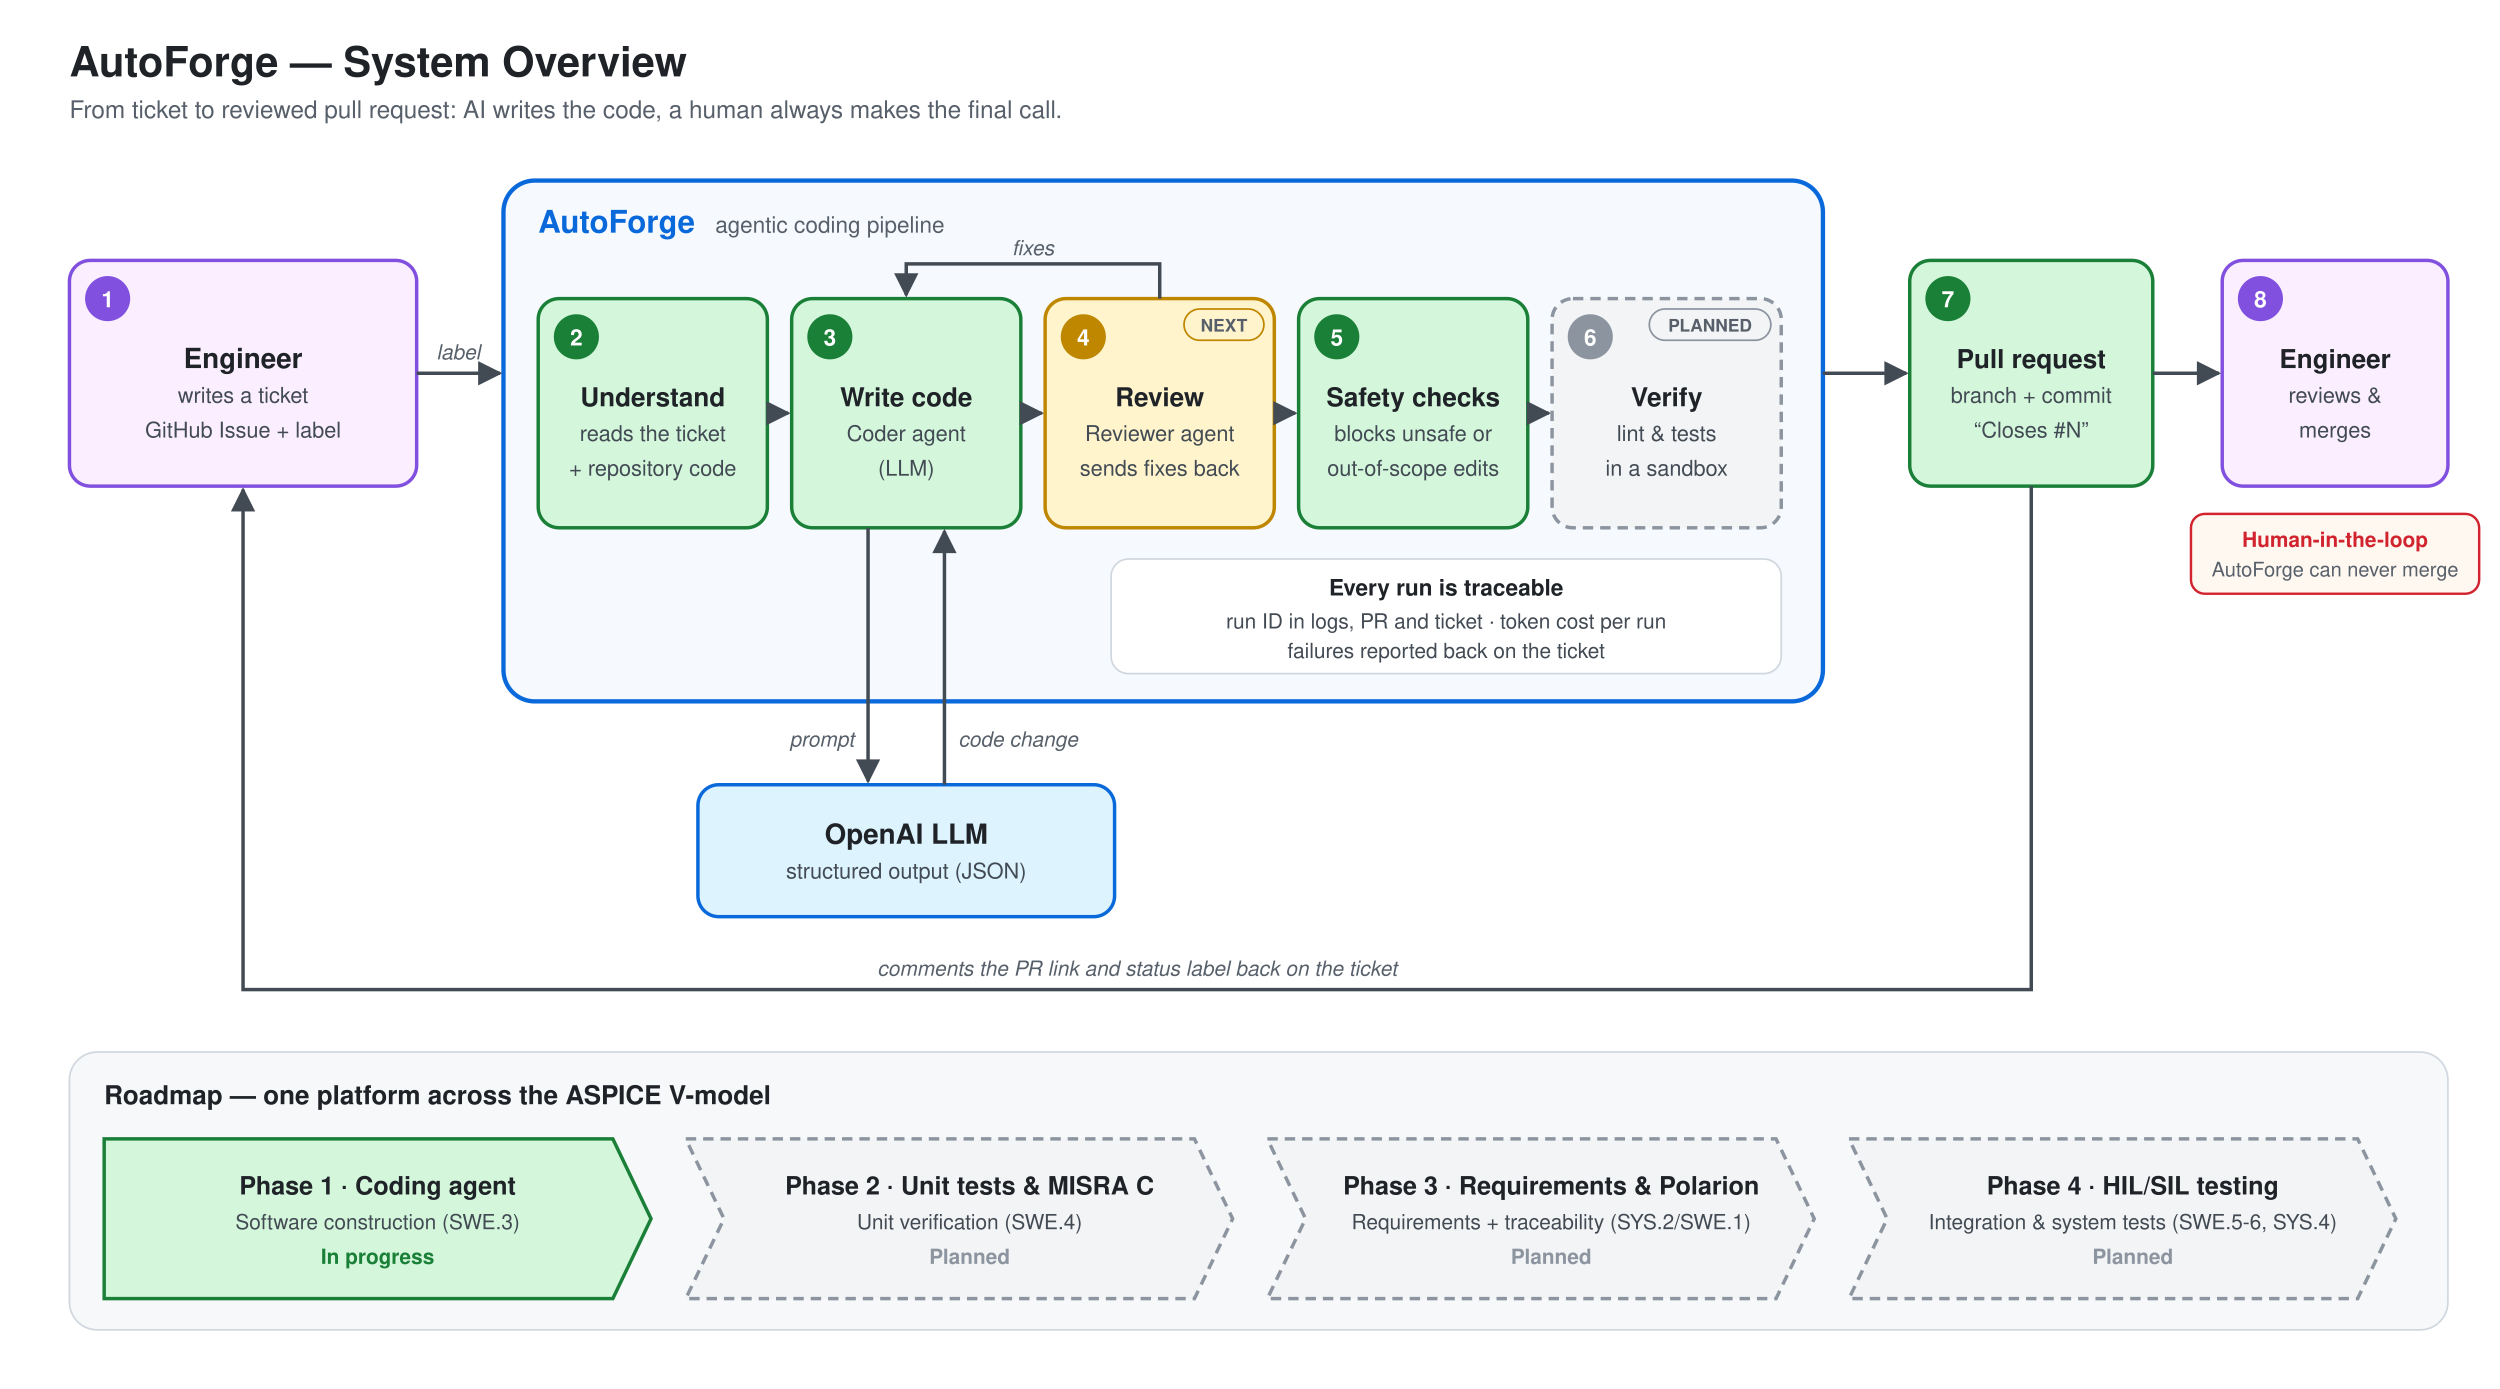
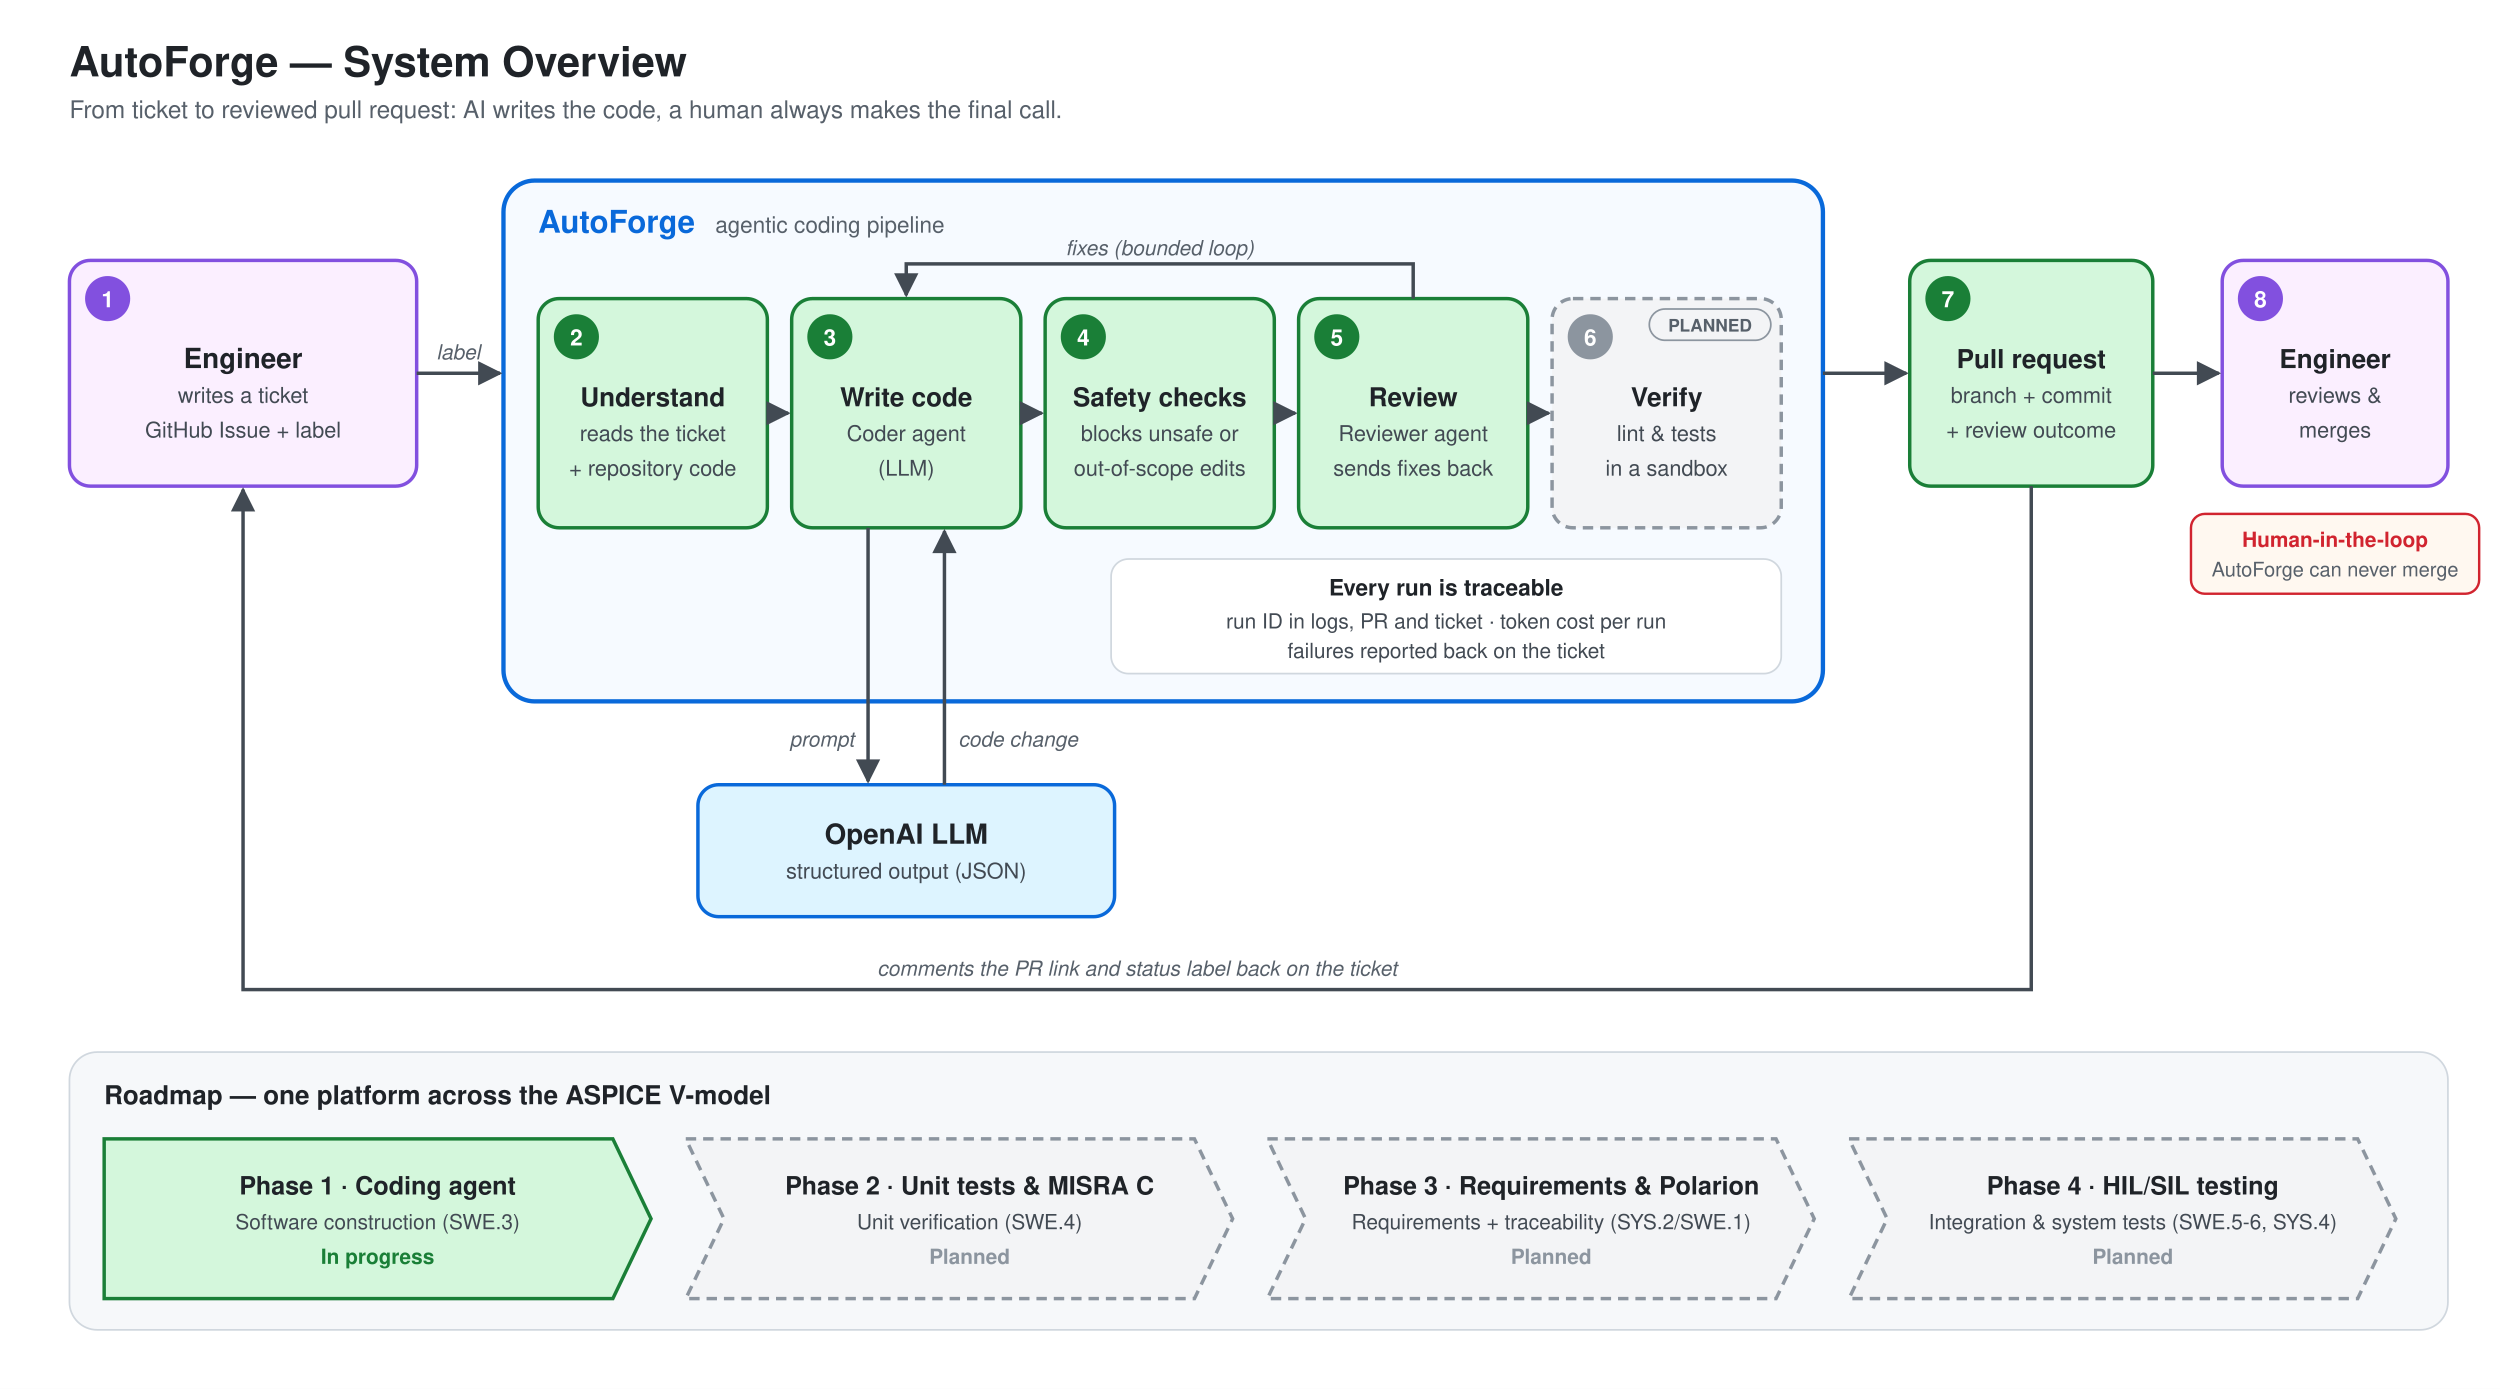
<svg xmlns="http://www.w3.org/2000/svg" width="1440" height="800" viewBox="0 0 1440 800" font-family="Segoe UI, Helvetica, Arial, sans-serif">
  <defs>
    <marker id="a" viewBox="0 0 10 10" refX="9" refY="5" markerWidth="7" markerHeight="7" orient="auto-start-reverse">
      <path d="M0,0 L10,5 L0,10 z" fill="#424a53" />
    </marker>
  </defs>
  <rect width="1440" height="800" fill="#ffffff" />
  <text x="40" y="44" font-size="24" font-weight="700" fill="#1f2328">AutoForge — System Overview</text>
  <text x="40" y="68" font-size="14" fill="#57606a">From ticket to reviewed pull request: AI writes the code, a human always makes the final call.</text>
  <rect x="40" y="150" width="200" height="130" rx="12" fill="#fbefff" stroke="#8250df" stroke-width="2" />
  <circle cx="62" cy="172" r="13" fill="#8250df" />
  <text x="62" y="177" font-size="13" font-weight="700" fill="#fff" text-anchor="middle">1</text>
  <text x="140.0" y="212" font-size="16" font-weight="700" fill="#1f2328" text-anchor="middle">Engineer</text>
  <text x="140.0" y="232" font-size="12.5" fill="#424a53" text-anchor="middle">writes a ticket</text>
  <text x="140.0" y="252" font-size="12.5" fill="#424a53" text-anchor="middle">GitHub Issue + label</text>
  <rect x="290" y="104" width="760" height="300" rx="18" fill="#f6faff" stroke="#0969da" stroke-width="2.5" />
  <text x="310" y="134" font-size="18" font-weight="800" fill="#0969da">AutoForge</text>
  <text x="412" y="134" font-size="13" fill="#57606a">agentic coding pipeline</text>
  <rect x="310" y="172" width="132" height="132" rx="12" fill="#d4f7dc" stroke="#1a7f37" stroke-width="2" />
  <circle cx="332" cy="194" r="13" fill="#1a7f37" />
  <text x="332" y="199" font-size="13" font-weight="700" fill="#fff" text-anchor="middle">2</text>
  <text x="376.0" y="234" font-size="15" font-weight="700" fill="#1f2328" text-anchor="middle">Understand</text>
  <text x="376.0" y="254" font-size="12.5" fill="#424a53" text-anchor="middle">reads the ticket</text>
  <text x="376.0" y="274" font-size="12.5" fill="#424a53" text-anchor="middle">+ repository code</text>
  <path d="M442,238 H454" fill="none" stroke="#424a53" stroke-width="2" marker-end="url(#a)" />
  <rect x="456" y="172" width="132" height="132" rx="12" fill="#d4f7dc" stroke="#1a7f37" stroke-width="2" />
  <circle cx="478" cy="194" r="13" fill="#1a7f37" />
  <text x="478" y="199" font-size="13" font-weight="700" fill="#fff" text-anchor="middle">3</text>
  <text x="522.0" y="234" font-size="15" font-weight="700" fill="#1f2328" text-anchor="middle">Write code</text>
  <text x="522.0" y="254" font-size="12.5" fill="#424a53" text-anchor="middle">Coder agent</text>
  <text x="522.0" y="274" font-size="12.5" fill="#424a53" text-anchor="middle">(LLM)</text>
  <path d="M588,238 H600" fill="none" stroke="#424a53" stroke-width="2" marker-end="url(#a)" />
-   <rect x="602" y="172" width="132" height="132" rx="12" fill="#fff4cc" stroke="#bf8700" stroke-width="2" />
-   <circle cx="624" cy="194" r="13" fill="#bf8700" />
+   <rect x="602" y="172" width="132" height="132" rx="12" fill="#d4f7dc" stroke="#1a7f37" stroke-width="2" />
+   <circle cx="624" cy="194" r="13" fill="#1a7f37" />
  <text x="624" y="199" font-size="13" font-weight="700" fill="#fff" text-anchor="middle">4</text>
-   <text x="668.0" y="234" font-size="15" font-weight="700" fill="#1f2328" text-anchor="middle">Review</text>
-   <text x="668.0" y="254" font-size="12.5" fill="#424a53" text-anchor="middle">Reviewer agent</text>
-   <text x="668.0" y="274" font-size="12.5" fill="#424a53" text-anchor="middle">sends fixes back</text>
-   <rect x="682" y="178" width="46" height="18" rx="9" fill="#fff4cc" stroke="#bf8700" />
-   <text x="705.0" y="191" font-size="10" font-weight="700" fill="#57606a" text-anchor="middle">NEXT</text>
+   <text x="668.0" y="234" font-size="15" font-weight="700" fill="#1f2328" text-anchor="middle">Safety checks</text>
+   <text x="668.0" y="254" font-size="12.5" fill="#424a53" text-anchor="middle">blocks unsafe or</text>
+   <text x="668.0" y="274" font-size="12.5" fill="#424a53" text-anchor="middle">out-of-scope edits</text>
  <path d="M734,238 H746" fill="none" stroke="#424a53" stroke-width="2" marker-end="url(#a)" />
  <rect x="748" y="172" width="132" height="132" rx="12" fill="#d4f7dc" stroke="#1a7f37" stroke-width="2" />
  <circle cx="770" cy="194" r="13" fill="#1a7f37" />
  <text x="770" y="199" font-size="13" font-weight="700" fill="#fff" text-anchor="middle">5</text>
-   <text x="814.0" y="234" font-size="15" font-weight="700" fill="#1f2328" text-anchor="middle">Safety checks</text>
-   <text x="814.0" y="254" font-size="12.5" fill="#424a53" text-anchor="middle">blocks unsafe or</text>
-   <text x="814.0" y="274" font-size="12.5" fill="#424a53" text-anchor="middle">out-of-scope edits</text>
+   <text x="814.0" y="234" font-size="15" font-weight="700" fill="#1f2328" text-anchor="middle">Review</text>
+   <text x="814.0" y="254" font-size="12.5" fill="#424a53" text-anchor="middle">Reviewer agent</text>
+   <text x="814.0" y="274" font-size="12.5" fill="#424a53" text-anchor="middle">sends fixes back</text>
  <path d="M880,238 H892" fill="none" stroke="#424a53" stroke-width="2" marker-end="url(#a)" />
  <rect x="894" y="172" width="132" height="132" rx="12" fill="#f3f4f6" stroke="#8c959f" stroke-width="2" stroke-dasharray="6 4" />
  <circle cx="916" cy="194" r="13" fill="#8c959f" />
  <text x="916" y="199" font-size="13" font-weight="700" fill="#fff" text-anchor="middle">6</text>
  <text x="960.0" y="234" font-size="15" font-weight="700" fill="#1f2328" text-anchor="middle">Verify</text>
  <text x="960.0" y="254" font-size="12.5" fill="#424a53" text-anchor="middle">lint &amp; tests</text>
  <text x="960.0" y="274" font-size="12.5" fill="#424a53" text-anchor="middle">in a sandbox</text>
  <rect x="950" y="178" width="70" height="18" rx="9" fill="#f3f4f6" stroke="#8c959f" />
  <text x="985.0" y="191" font-size="10" font-weight="700" fill="#57606a" text-anchor="middle">PLANNED</text>
-   <path d="M668,172 V152 H522 V170" fill="none" stroke="#424a53" stroke-width="2" marker-end="url(#a)" />
-   <text x="595" y="147" font-size="12" font-style="italic" fill="#57606a" text-anchor="middle">fixes</text>
+   <path d="M814,172 V152 H522 V170" fill="none" stroke="#424a53" stroke-width="2" marker-end="url(#a)" />
+   <text x="668" y="147" font-size="12" font-style="italic" fill="#57606a" text-anchor="middle">fixes (bounded loop)</text>
  <rect x="640" y="322" width="386" height="66" rx="10" fill="#ffffff" stroke="#d0d7de" />
  <text x="833" y="343" font-size="13" font-weight="600" fill="#1f2328" text-anchor="middle">Every run is traceable</text>
  <text x="833" y="362" font-size="12" fill="#424a53" text-anchor="middle">run ID in logs, PR and ticket · token cost per run</text>
  <text x="833" y="379" font-size="12" fill="#424a53" text-anchor="middle">failures reported back on the ticket</text>
  <rect x="402" y="452" width="240" height="76" rx="12" fill="#ddf4ff" stroke="#0969da" stroke-width="2" />
  <text x="522.0" y="486" font-size="16" font-weight="700" fill="#1f2328" text-anchor="middle">OpenAI LLM</text>
  <text x="522.0" y="506" font-size="12.5" fill="#424a53" text-anchor="middle">structured output (JSON)</text>
  <path d="M500,304 V450" fill="none" stroke="#424a53" stroke-width="2" marker-end="url(#a)" />
  <text x="492" y="430" font-size="12" font-style="italic" fill="#57606a" text-anchor="end">prompt</text>
  <path d="M544,452 V306" fill="none" stroke="#424a53" stroke-width="2" marker-end="url(#a)" />
  <text x="552" y="430" font-size="12" font-style="italic" fill="#57606a" text-anchor="start">code change</text>
  <rect x="1100" y="150" width="140" height="130" rx="12" fill="#d4f7dc" stroke="#1a7f37" stroke-width="2" />
  <circle cx="1122" cy="172" r="13" fill="#1a7f37" />
  <text x="1122" y="177" font-size="13" font-weight="700" fill="#fff" text-anchor="middle">7</text>
  <text x="1170.0" y="212" font-size="15" font-weight="700" fill="#1f2328" text-anchor="middle">Pull request</text>
  <text x="1170.0" y="232" font-size="12.5" fill="#424a53" text-anchor="middle">branch + commit</text>
-   <text x="1170.0" y="252" font-size="12.5" fill="#424a53" text-anchor="middle">“Closes #N”</text>
+   <text x="1170.0" y="252" font-size="12.5" fill="#424a53" text-anchor="middle">+ review outcome</text>
  <rect x="1280" y="150" width="130" height="130" rx="12" fill="#fbefff" stroke="#8250df" stroke-width="2" />
  <circle cx="1302" cy="172" r="13" fill="#8250df" />
  <text x="1302" y="177" font-size="13" font-weight="700" fill="#fff" text-anchor="middle">8</text>
  <text x="1345.0" y="212" font-size="15" font-weight="700" fill="#1f2328" text-anchor="middle">Engineer</text>
  <text x="1345.0" y="232" font-size="12.5" fill="#424a53" text-anchor="middle">reviews &amp;</text>
  <text x="1345.0" y="252" font-size="12.5" fill="#424a53" text-anchor="middle">merges</text>
  <rect x="1262" y="296" width="166" height="46" rx="8" fill="#fff8f0" stroke="#d1242f" stroke-width="1.4" />
  <text x="1345" y="315" font-size="12" font-weight="700" fill="#d1242f" text-anchor="middle">Human-in-the-loop</text>
  <text x="1345" y="332" font-size="11.5" fill="#57606a" text-anchor="middle">AutoForge can never merge</text>
  <path d="M240,215 H288" fill="none" stroke="#424a53" stroke-width="2" marker-end="url(#a)" />
  <text x="264" y="207" font-size="12" font-style="italic" fill="#57606a" text-anchor="middle">label</text>
  <path d="M1050,215 H1098" fill="none" stroke="#424a53" stroke-width="2" marker-end="url(#a)" />
  <path d="M1240,215 H1278" fill="none" stroke="#424a53" stroke-width="2" marker-end="url(#a)" />
  <path d="M1170,280 V570 H140 V282" fill="none" stroke="#424a53" stroke-width="2" marker-end="url(#a)" />
  <text x="655" y="562" font-size="12" font-style="italic" fill="#57606a" text-anchor="middle">comments the PR link and status label back on the ticket</text>
  <rect x="40" y="606" width="1370" height="160" rx="16" fill="#f6f8fa" stroke="#d0d7de" />
  <text x="60" y="636" font-size="15" font-weight="700" fill="#1f2328">Roadmap — one platform across the ASPICE V-model</text>
  <polygon points="60,656 353,656 375,702.0 353,748 60,748" fill="#d4f7dc" stroke="#1a7f37" stroke-width="2" />
  <text x="217.5" y="688" font-size="14.5" font-weight="700" fill="#1f2328" text-anchor="middle">Phase 1 · Coding agent</text>
  <text x="217.5" y="708" font-size="12" fill="#424a53" text-anchor="middle">Software construction (SWE.3)</text>
  <text x="217.5" y="728" font-size="12" font-weight="700" fill="#1a7f37" text-anchor="middle">In progress</text>
  <polygon points="395,656 688,656 710,702.0 688,748 395,748 417,702.0" fill="#f3f4f6" stroke="#8c959f" stroke-width="2" stroke-dasharray="6 4" />
  <text x="558.5" y="688" font-size="14.5" font-weight="700" fill="#1f2328" text-anchor="middle">Phase 2 · Unit tests &amp; MISRA C</text>
  <text x="558.5" y="708" font-size="12" fill="#424a53" text-anchor="middle">Unit verification (SWE.4)</text>
  <text x="558.5" y="728" font-size="12" font-weight="700" fill="#8c959f" text-anchor="middle">Planned</text>
  <polygon points="730,656 1023,656 1045,702.0 1023,748 730,748 752,702.0" fill="#f3f4f6" stroke="#8c959f" stroke-width="2" stroke-dasharray="6 4" />
  <text x="893.5" y="688" font-size="14.5" font-weight="700" fill="#1f2328" text-anchor="middle">Phase 3 · Requirements &amp; Polarion</text>
  <text x="893.5" y="708" font-size="12" fill="#424a53" text-anchor="middle">Requirements + traceability (SYS.2/SWE.1)</text>
  <text x="893.5" y="728" font-size="12" font-weight="700" fill="#8c959f" text-anchor="middle">Planned</text>
  <polygon points="1065,656 1358,656 1380,702.0 1358,748 1065,748 1087,702.0" fill="#f3f4f6" stroke="#8c959f" stroke-width="2" stroke-dasharray="6 4" />
  <text x="1228.5" y="688" font-size="14.5" font-weight="700" fill="#1f2328" text-anchor="middle">Phase 4 · HIL/SIL testing</text>
  <text x="1228.5" y="708" font-size="12" fill="#424a53" text-anchor="middle">Integration &amp; system tests (SWE.5-6, SYS.4)</text>
  <text x="1228.5" y="728" font-size="12" font-weight="700" fill="#8c959f" text-anchor="middle">Planned</text>
</svg>
